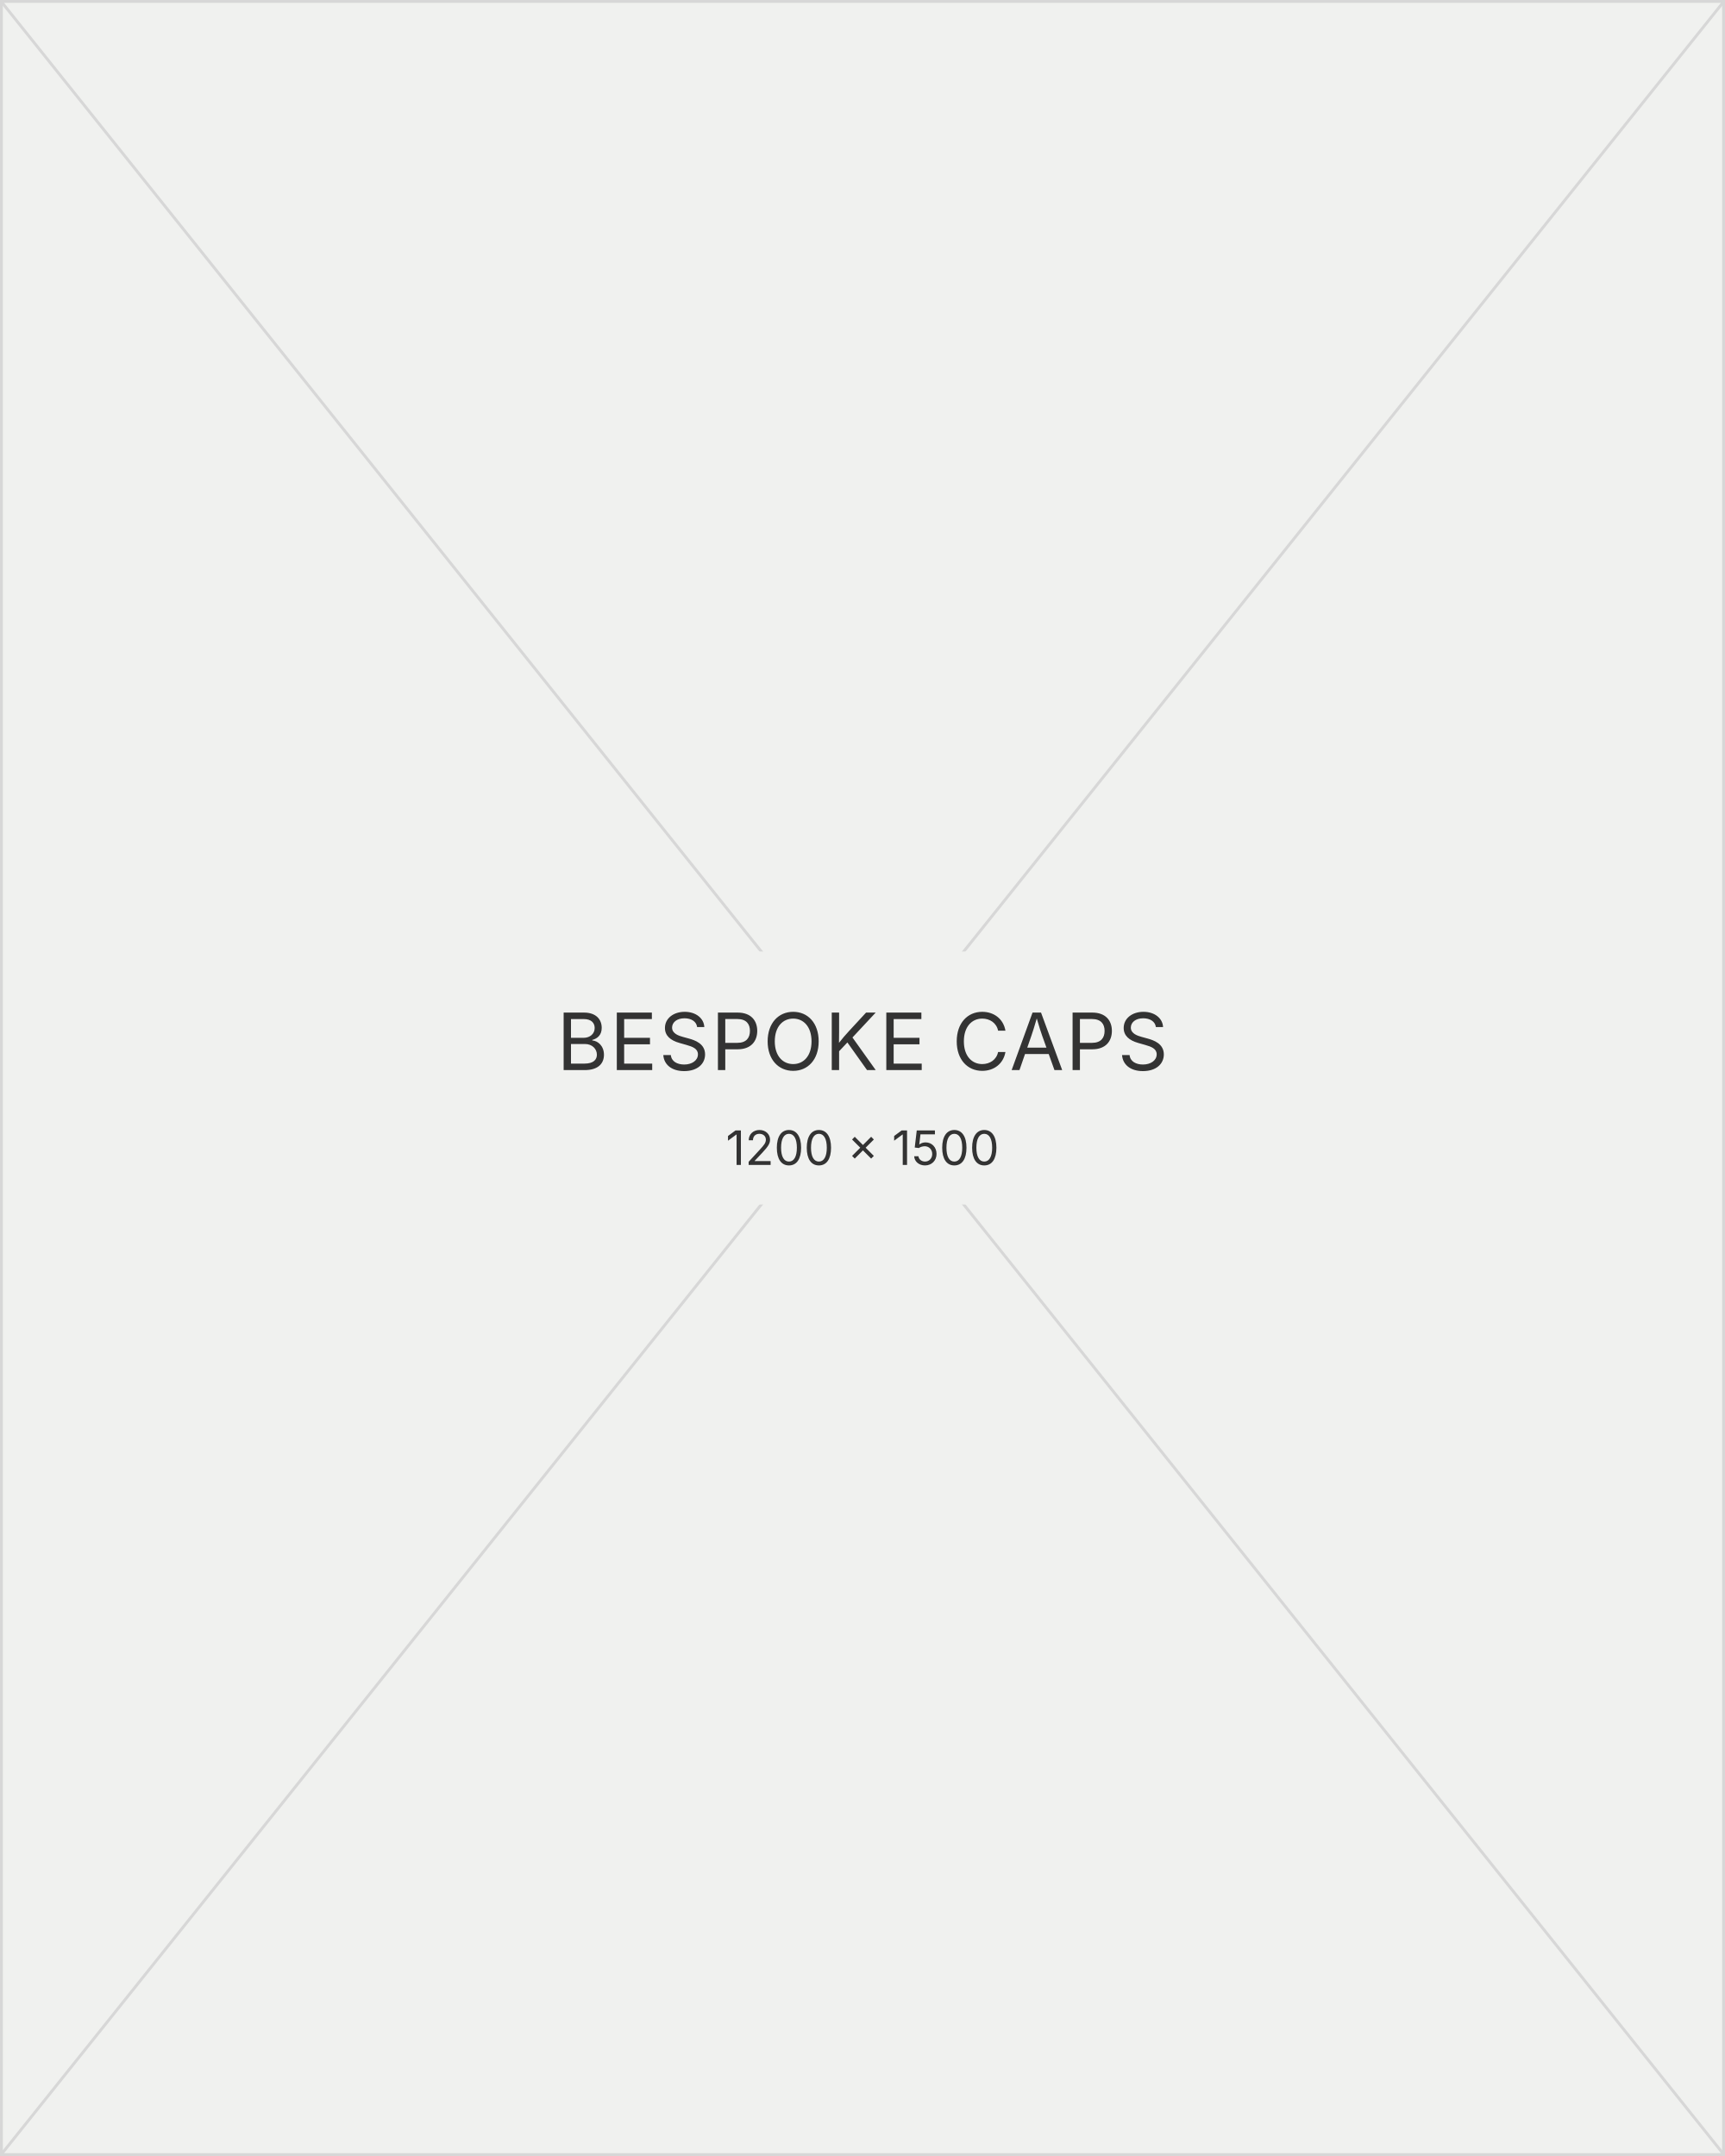
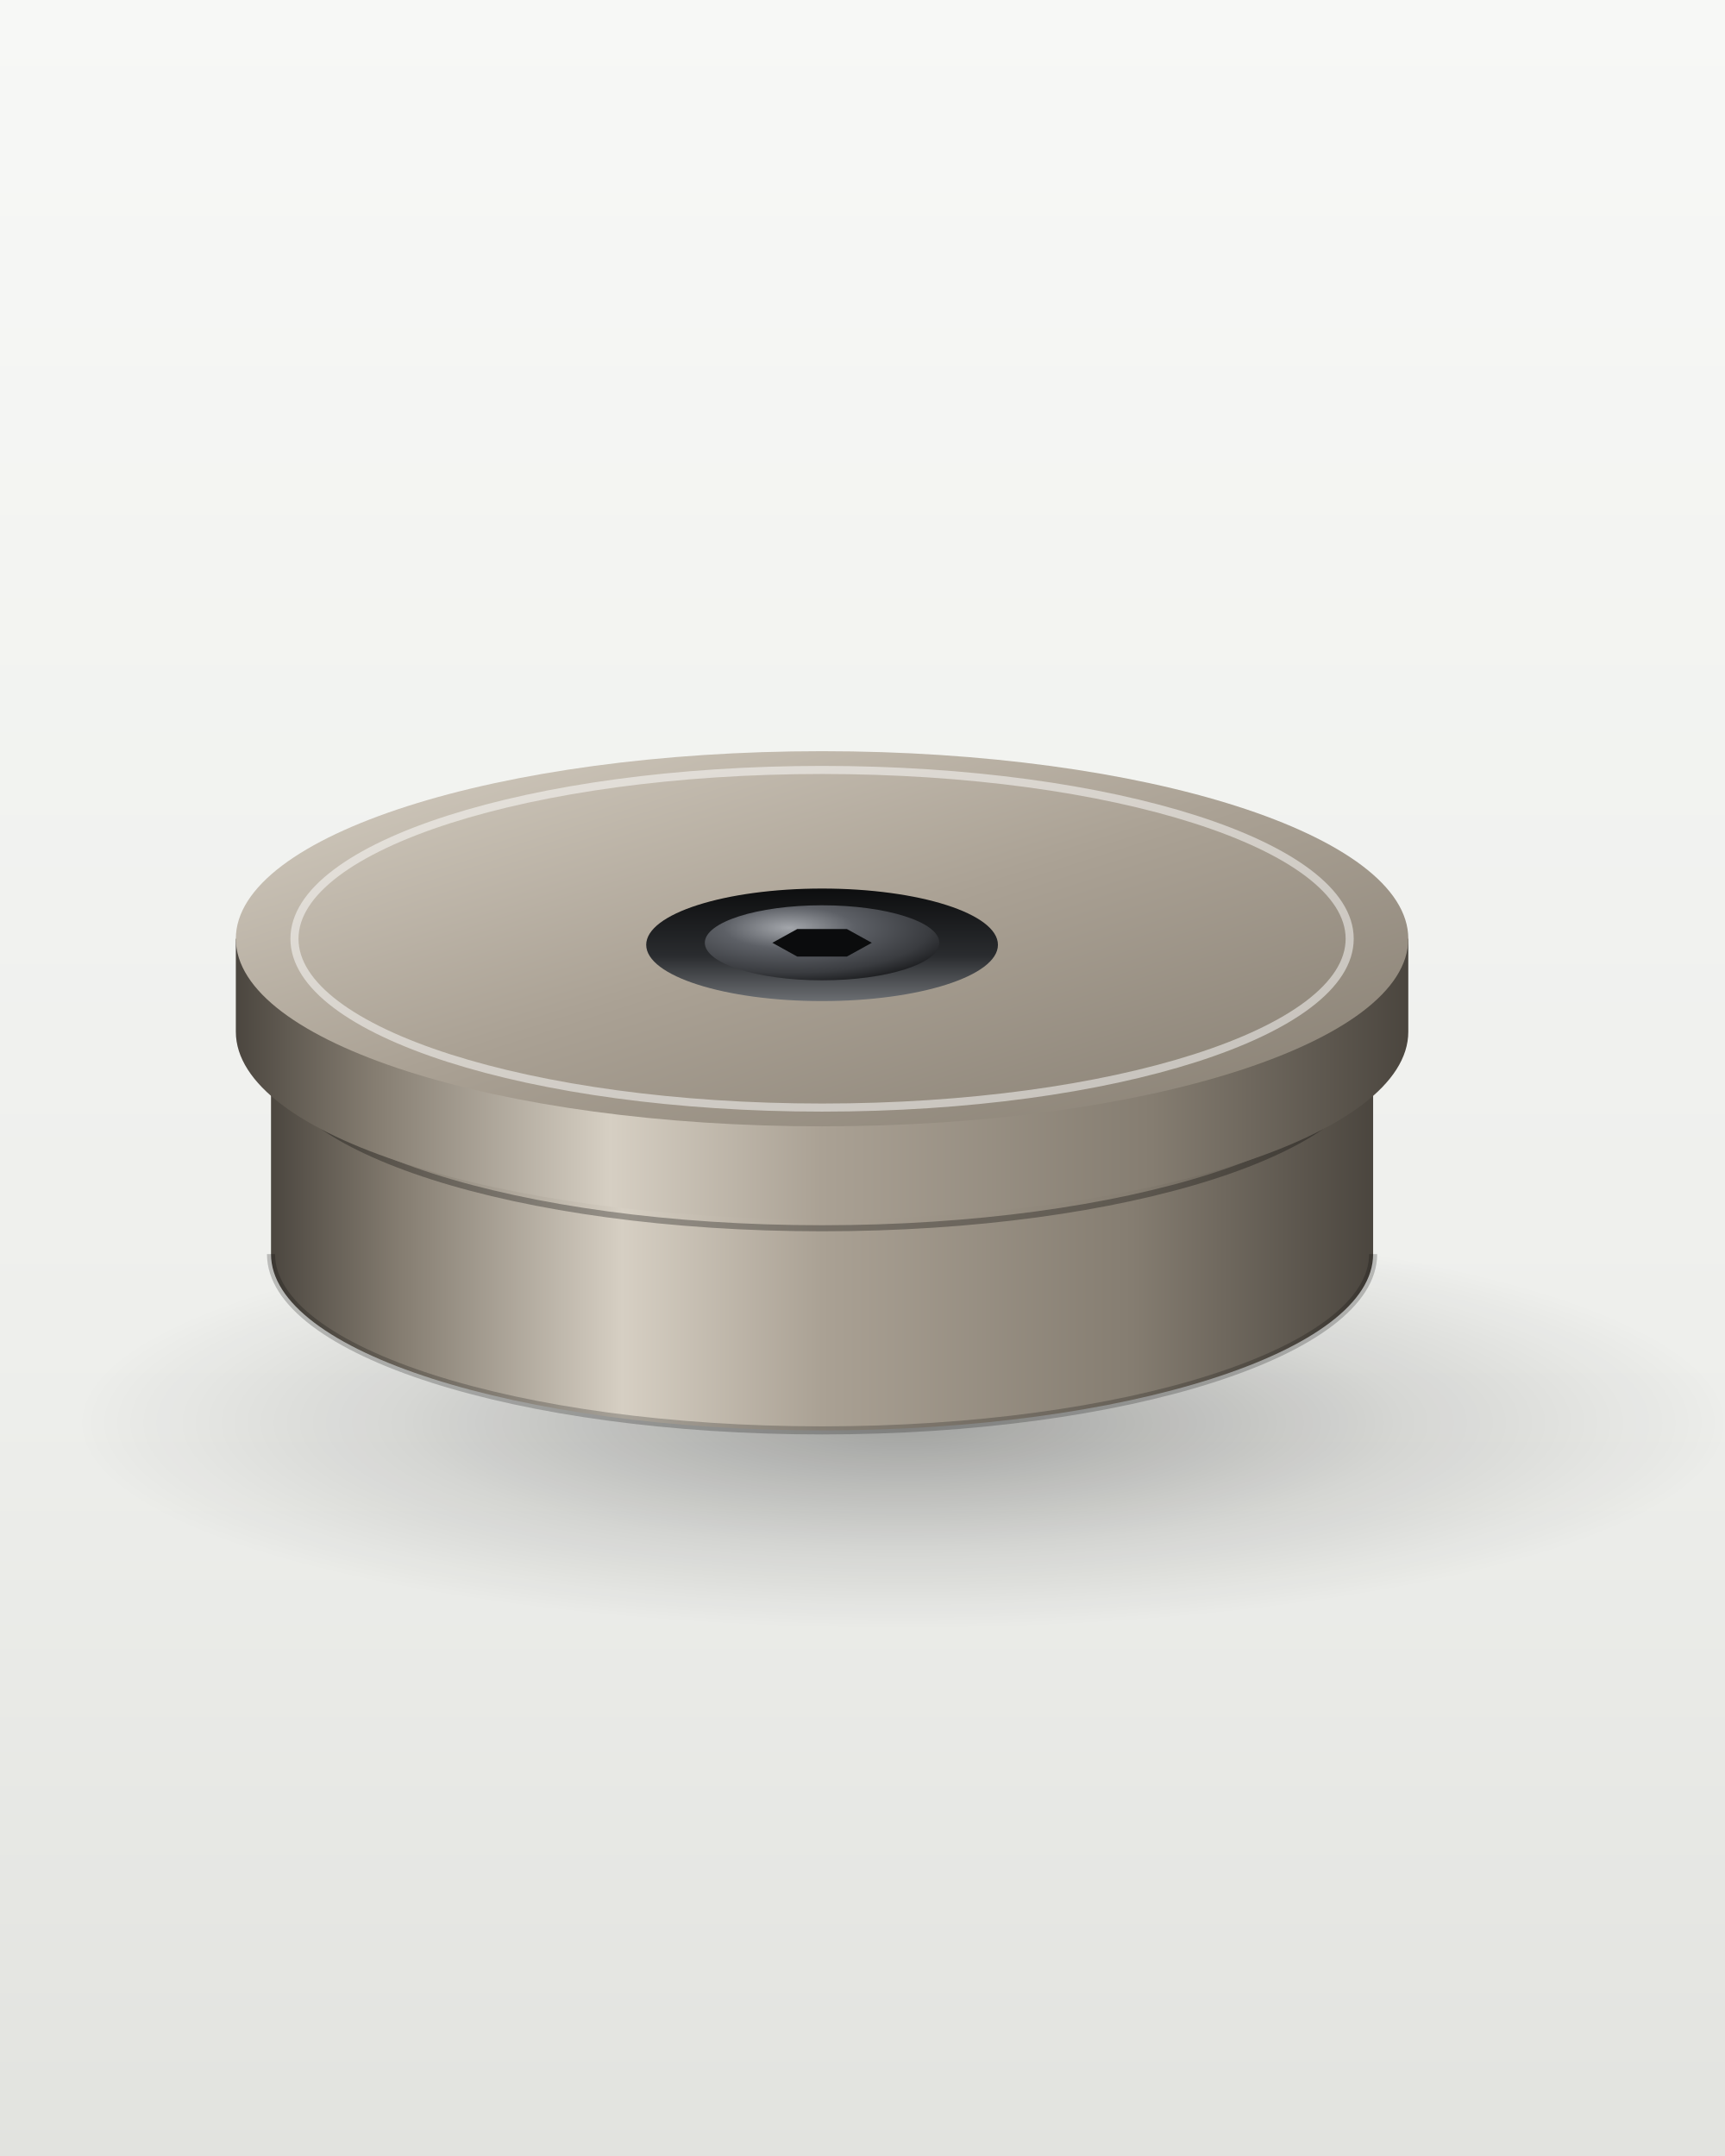
<svg xmlns="http://www.w3.org/2000/svg" width="1200" height="1500" viewBox="0 0 1200 1500">
-   <rect width="1200" height="1500" fill="#f0f1ef" />
-   <path d="M0 0L1200 1500M1200 0L0 1500" stroke="#d7d7d7" stroke-width="2" />
-   <rect x="1" y="1" width="1198" height="1498" fill="none" stroke="#d7d7d7" stroke-width="2" />
-   <rect x="105" y="662" width="990" height="176" fill="#f0f1ef" />
-   <g font-family="Inter, Helvetica, Arial, sans-serif" fill="#333333" text-anchor="middle">
-     <text x="600" y="744.5" font-size="55" letter-spacing="1">BESPOKE CAPS</text>
-     <text x="600" y="810.5" font-size="33">1200 × 1500</text>
+   <defs>
+     <linearGradient id="cyl-raw" x1="0" x2="1" y1="0" y2="0">
+       <stop offset="0" stop-color="#45484c" />
+       <stop offset="0.12" stop-color="#7d8186" />
+       <stop offset="0.32" stop-color="#d4d7da" />
+       <stop offset="0.5" stop-color="#a9adb1" />
+       <stop offset="0.78" stop-color="#7d8186" />
+       <stop offset="1" stop-color="#45484c" />
+     </linearGradient>
+     <linearGradient id="flat-raw" x1="0" x2="0" y1="0" y2="1">
+       <stop offset="0" stop-color="#d4d7da" />
+       <stop offset="0.35" stop-color="#a9adb1" />
+       <stop offset="0.75" stop-color="#7d8186" />
+       <stop offset="1" stop-color="#45484c" />
+     </linearGradient>
+     <linearGradient id="top-raw" x1="0" x2="1" y1="0" y2="1">
+       <stop offset="0" stop-color="#d4d7da" />
+       <stop offset="0.5" stop-color="#a9adb1" />
+       <stop offset="1" stop-color="#7d8186" />
+     </linearGradient>
+     <radialGradient id="rad-raw" cx="0.36" cy="0.3" r="0.8">
+       <stop offset="0" stop-color="#d4d7da" />
+       <stop offset="0.35" stop-color="#a9adb1" />
+       <stop offset="0.75" stop-color="#7d8186" />
+       <stop offset="1" stop-color="#45484c" />
+     </radialGradient>
+     <linearGradient id="cyl-brushed" x1="0" x2="1" y1="0" y2="0">
+       <stop offset="0" stop-color="#7b7f84" />
+       <stop offset="0.12" stop-color="#aeb2b6" />
+       <stop offset="0.32" stop-color="#eceef0" />
+       <stop offset="0.5" stop-color="#cfd2d5" />
+       <stop offset="0.78" stop-color="#aeb2b6" />
+       <stop offset="1" stop-color="#7b7f84" />
+     </linearGradient>
+     <linearGradient id="flat-brushed" x1="0" x2="0" y1="0" y2="1">
+       <stop offset="0" stop-color="#eceef0" />
+       <stop offset="0.35" stop-color="#cfd2d5" />
+       <stop offset="0.75" stop-color="#aeb2b6" />
+       <stop offset="1" stop-color="#7b7f84" />
+     </linearGradient>
+     <linearGradient id="top-brushed" x1="0" x2="1" y1="0" y2="1">
+       <stop offset="0" stop-color="#eceef0" />
+       <stop offset="0.5" stop-color="#cfd2d5" />
+       <stop offset="1" stop-color="#aeb2b6" />
+     </linearGradient>
+     <radialGradient id="rad-brushed" cx="0.36" cy="0.3" r="0.8">
+       <stop offset="0" stop-color="#eceef0" />
+       <stop offset="0.35" stop-color="#cfd2d5" />
+       <stop offset="0.75" stop-color="#aeb2b6" />
+       <stop offset="1" stop-color="#7b7f84" />
+     </radialGradient>
+     <linearGradient id="cyl-polished" x1="0" x2="1" y1="0" y2="0">
+       <stop offset="0" stop-color="#2e3238" />
+       <stop offset="0.16" stop-color="#8a9097" />
+       <stop offset="0.3" stop-color="#ffffff" />
+       <stop offset="0.42" stop-color="#2e3238" />
+       <stop offset="0.78" stop-color="#8a9097" />
+       <stop offset="1" stop-color="#2e3238" />
+     </linearGradient>
+     <linearGradient id="flat-polished" x1="0" x2="0" y1="0" y2="1">
+       <stop offset="0" stop-color="#ffffff" />
+       <stop offset="0.35" stop-color="#c9ced3" />
+       <stop offset="0.55" stop-color="#8a9097" />
+       <stop offset="1" stop-color="#2e3238" />
+     </linearGradient>
+     <linearGradient id="top-polished" x1="0" x2="1" y1="0" y2="1">
+       <stop offset="0" stop-color="#ffffff" />
+       <stop offset="0.5" stop-color="#c9ced3" />
+       <stop offset="1" stop-color="#8a9097" />
+     </linearGradient>
+     <radialGradient id="rad-polished" cx="0.36" cy="0.3" r="0.8">
+       <stop offset="0" stop-color="#ffffff" />
+       <stop offset="0.35" stop-color="#c9ced3" />
+       <stop offset="0.75" stop-color="#8a9097" />
+       <stop offset="1" stop-color="#2e3238" />
+     </radialGradient>
+     <linearGradient id="cyl-ti" x1="0" x2="1" y1="0" y2="0">
+       <stop offset="0" stop-color="#4a453e" />
+       <stop offset="0.12" stop-color="#857d71" />
+       <stop offset="0.32" stop-color="#d6cfc3" />
+       <stop offset="0.5" stop-color="#aaa194" />
+       <stop offset="0.78" stop-color="#857d71" />
+       <stop offset="1" stop-color="#4a453e" />
+     </linearGradient>
+     <linearGradient id="flat-ti" x1="0" x2="0" y1="0" y2="1">
+       <stop offset="0" stop-color="#d6cfc3" />
+       <stop offset="0.35" stop-color="#aaa194" />
+       <stop offset="0.75" stop-color="#857d71" />
+       <stop offset="1" stop-color="#4a453e" />
+     </linearGradient>
+     <linearGradient id="top-ti" x1="0" x2="1" y1="0" y2="1">
+       <stop offset="0" stop-color="#d6cfc3" />
+       <stop offset="0.5" stop-color="#aaa194" />
+       <stop offset="1" stop-color="#857d71" />
+     </linearGradient>
+     <radialGradient id="rad-ti" cx="0.36" cy="0.3" r="0.8">
+       <stop offset="0" stop-color="#d6cfc3" />
+       <stop offset="0.35" stop-color="#aaa194" />
+       <stop offset="0.75" stop-color="#857d71" />
+       <stop offset="1" stop-color="#4a453e" />
+     </radialGradient>
+     <linearGradient id="cyl-green" x1="0" x2="1" y1="0" y2="0">
+       <stop offset="0" stop-color="#0c3d1e" />
+       <stop offset="0.12" stop-color="#1f7a3d" />
+       <stop offset="0.32" stop-color="#8fd0a3" />
+       <stop offset="0.5" stop-color="#3d9a5a" />
+       <stop offset="0.78" stop-color="#1f7a3d" />
+       <stop offset="1" stop-color="#0c3d1e" />
+     </linearGradient>
+     <linearGradient id="flat-green" x1="0" x2="0" y1="0" y2="1">
+       <stop offset="0" stop-color="#8fd0a3" />
+       <stop offset="0.35" stop-color="#3d9a5a" />
+       <stop offset="0.75" stop-color="#1f7a3d" />
+       <stop offset="1" stop-color="#0c3d1e" />
+     </linearGradient>
+     <linearGradient id="top-green" x1="0" x2="1" y1="0" y2="1">
+       <stop offset="0" stop-color="#8fd0a3" />
+       <stop offset="0.5" stop-color="#3d9a5a" />
+       <stop offset="1" stop-color="#1f7a3d" />
+     </linearGradient>
+     <radialGradient id="rad-green" cx="0.36" cy="0.3" r="0.8">
+       <stop offset="0" stop-color="#8fd0a3" />
+       <stop offset="0.35" stop-color="#3d9a5a" />
+       <stop offset="0.75" stop-color="#1f7a3d" />
+       <stop offset="1" stop-color="#0c3d1e" />
+     </radialGradient>
+     <linearGradient id="cyl-red" x1="0" x2="1" y1="0" y2="0">
+       <stop offset="0" stop-color="#5c0f13" />
+       <stop offset="0.12" stop-color="#b3262d" />
+       <stop offset="0.32" stop-color="#f0a0a3" />
+       <stop offset="0.5" stop-color="#cf4a50" />
+       <stop offset="0.78" stop-color="#b3262d" />
+       <stop offset="1" stop-color="#5c0f13" />
+     </linearGradient>
+     <linearGradient id="flat-red" x1="0" x2="0" y1="0" y2="1">
+       <stop offset="0" stop-color="#f0a0a3" />
+       <stop offset="0.35" stop-color="#cf4a50" />
+       <stop offset="0.75" stop-color="#b3262d" />
+       <stop offset="1" stop-color="#5c0f13" />
+     </linearGradient>
+     <linearGradient id="top-red" x1="0" x2="1" y1="0" y2="1">
+       <stop offset="0" stop-color="#f0a0a3" />
+       <stop offset="0.5" stop-color="#cf4a50" />
+       <stop offset="1" stop-color="#b3262d" />
+     </linearGradient>
+     <radialGradient id="rad-red" cx="0.36" cy="0.3" r="0.8">
+       <stop offset="0" stop-color="#f0a0a3" />
+       <stop offset="0.35" stop-color="#cf4a50" />
+       <stop offset="0.75" stop-color="#b3262d" />
+       <stop offset="1" stop-color="#5c0f13" />
+     </radialGradient>
+     <linearGradient id="cyl-black" x1="0" x2="1" y1="0" y2="0">
+       <stop offset="0" stop-color="#050506" />
+       <stop offset="0.12" stop-color="#1c1d20" />
+       <stop offset="0.32" stop-color="#8a8d92" />
+       <stop offset="0.5" stop-color="#34363a" />
+       <stop offset="0.78" stop-color="#1c1d20" />
+       <stop offset="1" stop-color="#050506" />
+     </linearGradient>
+     <linearGradient id="flat-black" x1="0" x2="0" y1="0" y2="1">
+       <stop offset="0" stop-color="#8a8d92" />
+       <stop offset="0.35" stop-color="#34363a" />
+       <stop offset="0.75" stop-color="#1c1d20" />
+       <stop offset="1" stop-color="#050506" />
+     </linearGradient>
+     <linearGradient id="top-black" x1="0" x2="1" y1="0" y2="1">
+       <stop offset="0" stop-color="#8a8d92" />
+       <stop offset="0.5" stop-color="#34363a" />
+       <stop offset="1" stop-color="#1c1d20" />
+     </linearGradient>
+     <radialGradient id="rad-black" cx="0.36" cy="0.3" r="0.8">
+       <stop offset="0" stop-color="#8a8d92" />
+       <stop offset="0.35" stop-color="#34363a" />
+       <stop offset="0.75" stop-color="#1c1d20" />
+       <stop offset="1" stop-color="#050506" />
+     </radialGradient>
+     <linearGradient id="cyl-bolt" x1="0" x2="1" y1="0" y2="0">
+       <stop offset="0" stop-color="#141517" />
+       <stop offset="0.12" stop-color="#3a3c40" />
+       <stop offset="0.32" stop-color="#a3a6ab" />
+       <stop offset="0.5" stop-color="#5d6066" />
+       <stop offset="0.78" stop-color="#3a3c40" />
+       <stop offset="1" stop-color="#141517" />
+     </linearGradient>
+     <linearGradient id="flat-bolt" x1="0" x2="0" y1="0" y2="1">
+       <stop offset="0" stop-color="#a3a6ab" />
+       <stop offset="0.35" stop-color="#5d6066" />
+       <stop offset="0.75" stop-color="#3a3c40" />
+       <stop offset="1" stop-color="#141517" />
+     </linearGradient>
+     <linearGradient id="top-bolt" x1="0" x2="1" y1="0" y2="1">
+       <stop offset="0" stop-color="#a3a6ab" />
+       <stop offset="0.5" stop-color="#5d6066" />
+       <stop offset="1" stop-color="#3a3c40" />
+     </linearGradient>
+     <radialGradient id="rad-bolt" cx="0.36" cy="0.3" r="0.8">
+       <stop offset="0" stop-color="#a3a6ab" />
+       <stop offset="0.35" stop-color="#5d6066" />
+       <stop offset="0.75" stop-color="#3a3c40" />
+       <stop offset="1" stop-color="#141517" />
+     </radialGradient>
+     <radialGradient id="bore" cx="0.5" cy="0.62" r="0.6">
+       <stop offset="0" stop-color="#5a5d61" />
+       <stop offset="0.7" stop-color="#1e2022" />
+       <stop offset="1" stop-color="#0c0d0e" />
+     </radialGradient>
+     <linearGradient id="hole" x1="0" x2="0" y1="0" y2="1">
+       <stop offset="0" stop-color="#0d0e0f" />
+       <stop offset="0.6" stop-color="#2a2c2f" />
+       <stop offset="1" stop-color="#6b6e72" />
+     </linearGradient>
+     <radialGradient id="shadow">
+       <stop offset="0" stop-color="#000" stop-opacity="0.32" />
+       <stop offset="0.6" stop-color="#000" stop-opacity="0.1" />
+       <stop offset="1" stop-color="#000" stop-opacity="0" />
+     </radialGradient>
+     <linearGradient id="studio" x1="0" x2="0" y1="0" y2="1">
+       <stop offset="0" stop-color="#f7f8f6" />
+       <stop offset="0.62" stop-color="#eeefec" />
+       <stop offset="1" stop-color="#e2e3df" />
+     </linearGradient>
+     <linearGradient id="bench" x1="0" x2="0" y1="0" y2="1">
+       <stop offset="0" stop-color="#d8d2c8" />
+       <stop offset="0.04" stop-color="#cfc8bc" />
+       <stop offset="1" stop-color="#b9b1a4" />
+     </linearGradient>
+   </defs>
+   <rect width="1200" height="1500" fill="url(#studio)" />
+   <g transform="translate(-131.25 -97.8125) scale(1.40625) rotate(0 520 610)">
+     <ellipse cx="540" cy="773.52" rx="406" ry="102.08" fill="url(#shadow)" />
+     <path d="M227.4 580 L227.4 690 A272.6 87.232 0 0 0 772.6 690 L772.6 580 Z" fill="url(#cyl-ti)" />
+     <path d="M227.4 690 A272.6 87.232 0 0 0 772.6 690" stroke="#000" stroke-opacity="0.22" stroke-width="4" fill="none" />
+     <ellipse cx="500" cy="580" rx="272.6" ry="87.232" fill="url(#top-ti)" />
+     <ellipse cx="500" cy="580" rx="265.6" ry="84.232" fill="none" stroke="#fff" stroke-opacity="0.45" stroke-width="3" />
+     <path d="M227.4 590 A272.6 87.232 0 0 0 772.6 590" stroke="#000" stroke-opacity="0.3" stroke-width="3" fill="none" />
+     <path d="M210 534 L210 580 A290 92.8 0 0 0 790 580 L790 534 Z" fill="url(#cyl-ti)" />
+     <ellipse cx="500" cy="534" rx="290" ry="92.8" fill="url(#top-ti)" />
+     <ellipse cx="500" cy="534" rx="261" ry="83.52" fill="none" stroke="#fff" stroke-opacity="0.5" stroke-width="4" />
+     <ellipse cx="500" cy="537" rx="87" ry="27.84" fill="url(#hole)" />
+     <ellipse cx="500" cy="536" rx="58" ry="18.56" fill="url(#rad-bolt)" />
+     <polygon points="524.6,536.0 512.3,542.8 487.7,542.8 475.4,536.0 487.7,529.2 512.3,529.2" fill="#0b0c0d" />
  </g>
</svg>
